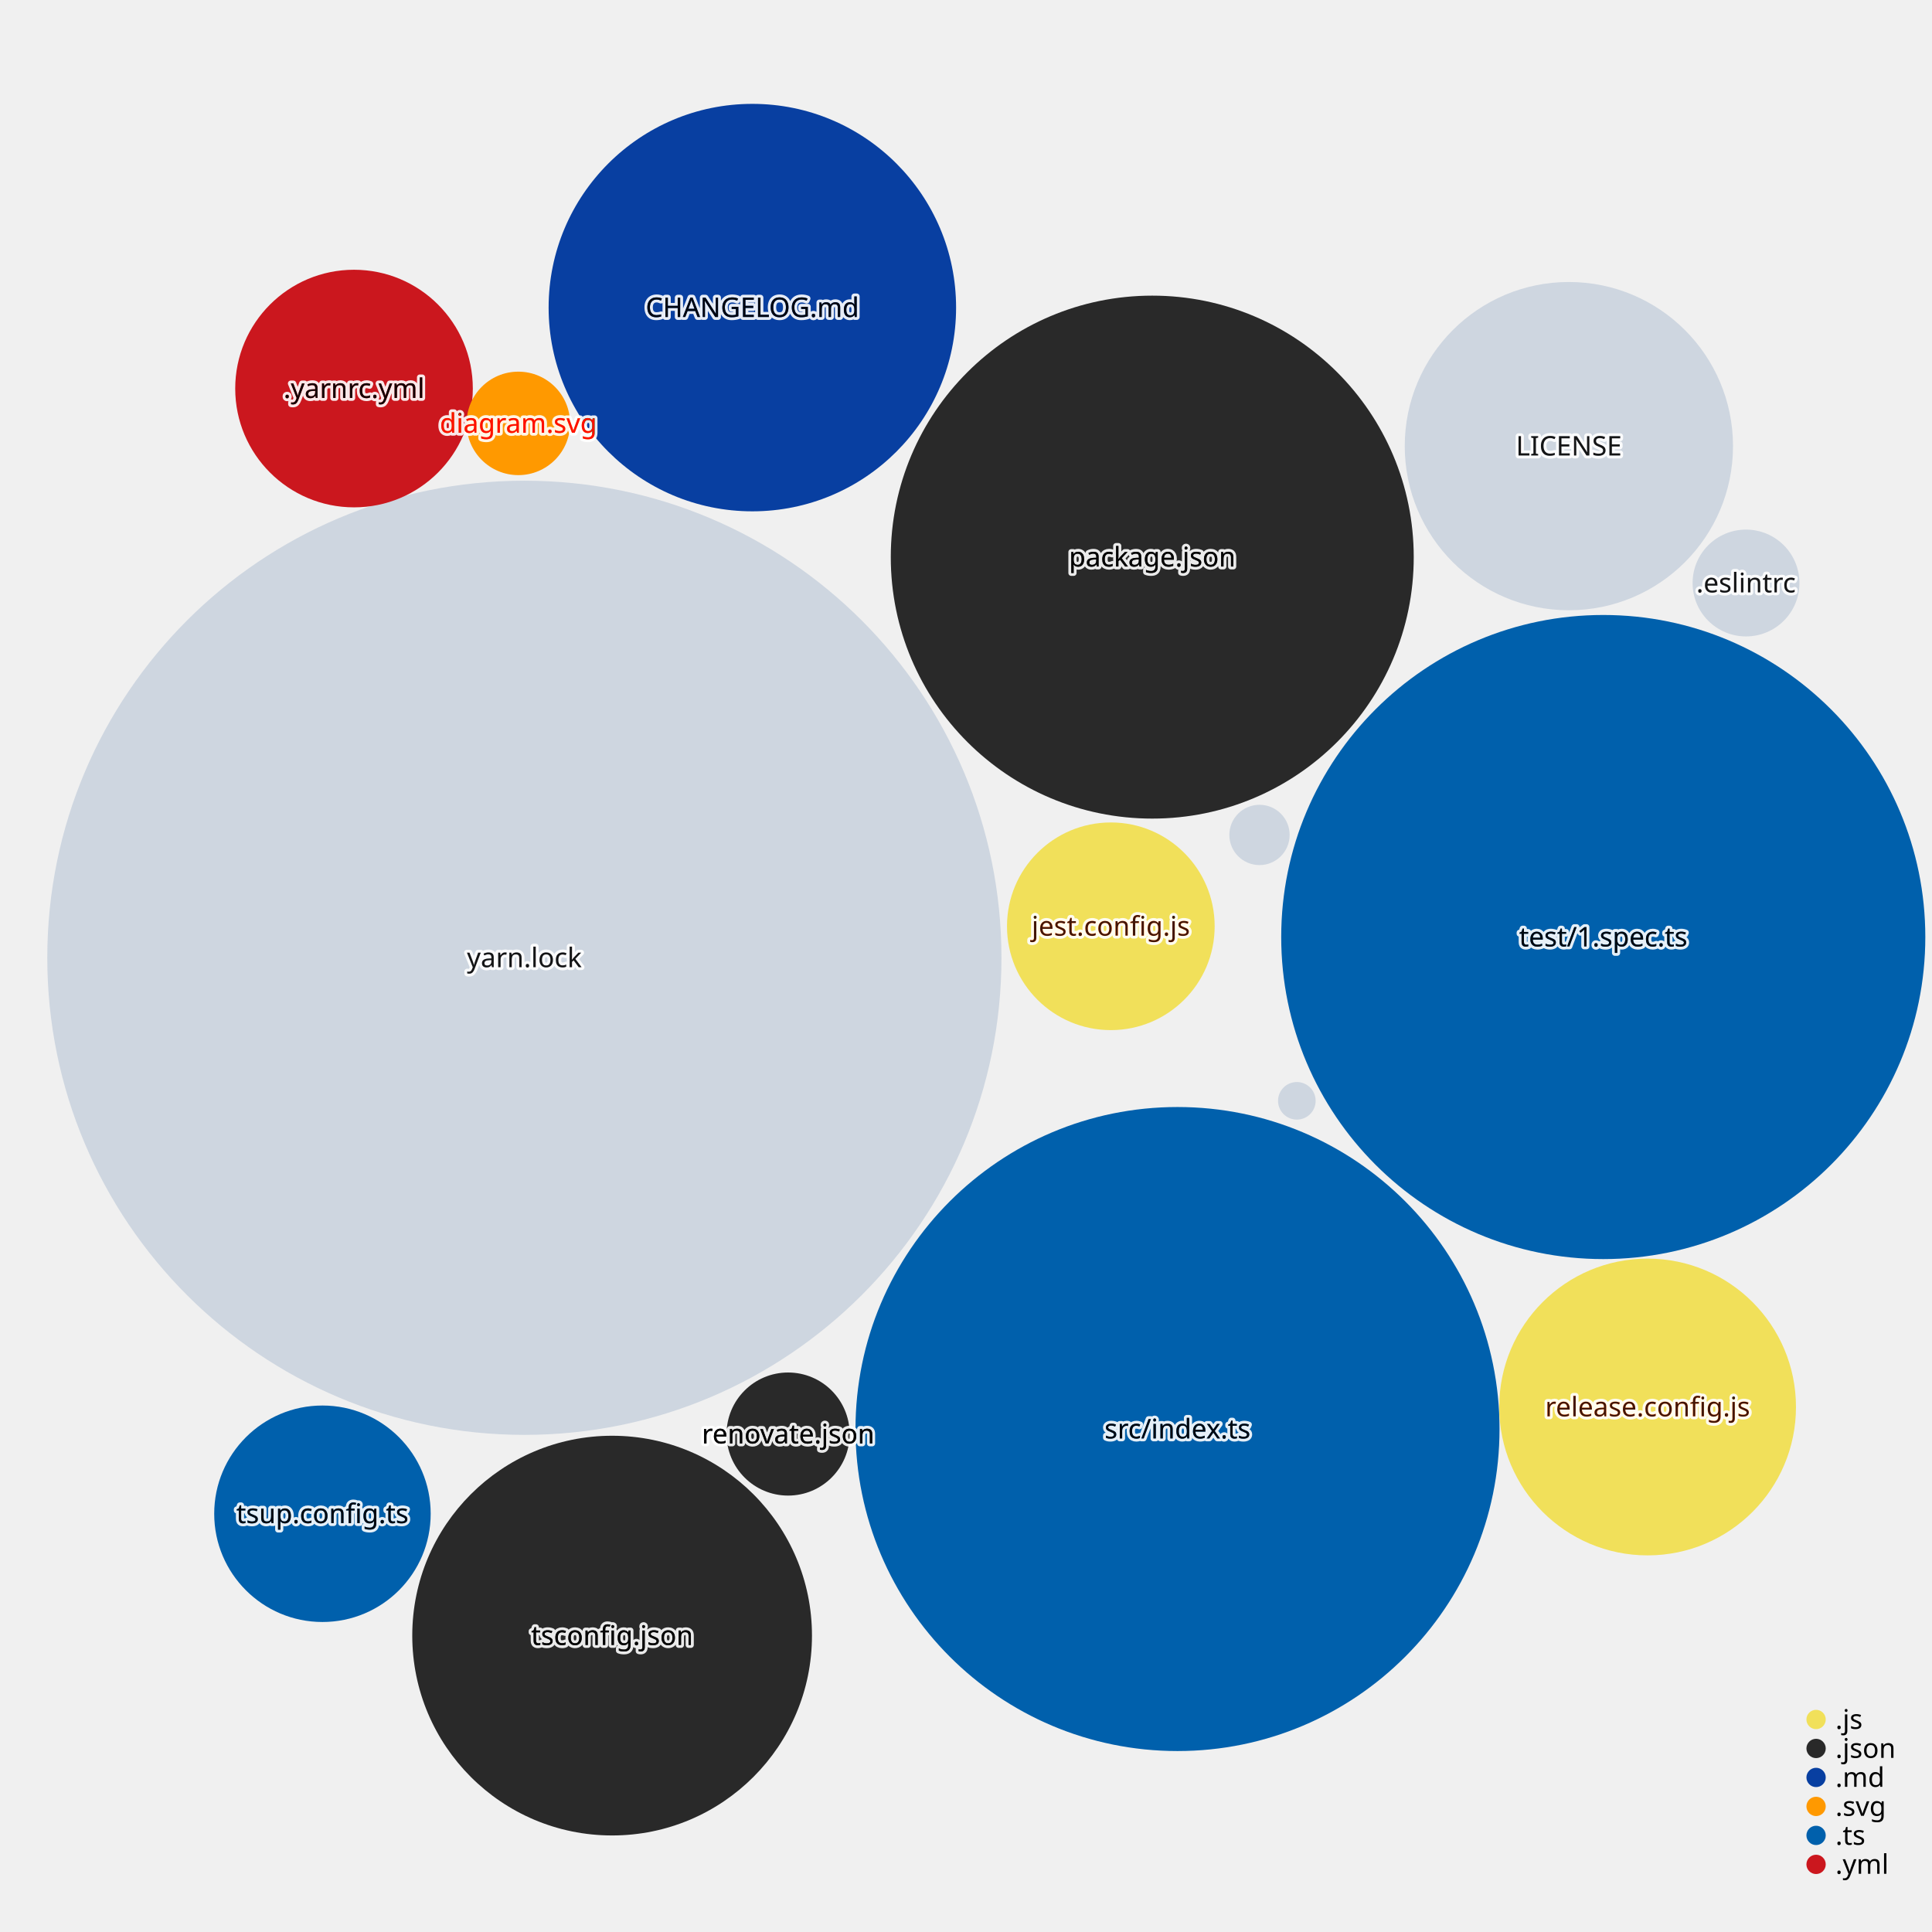
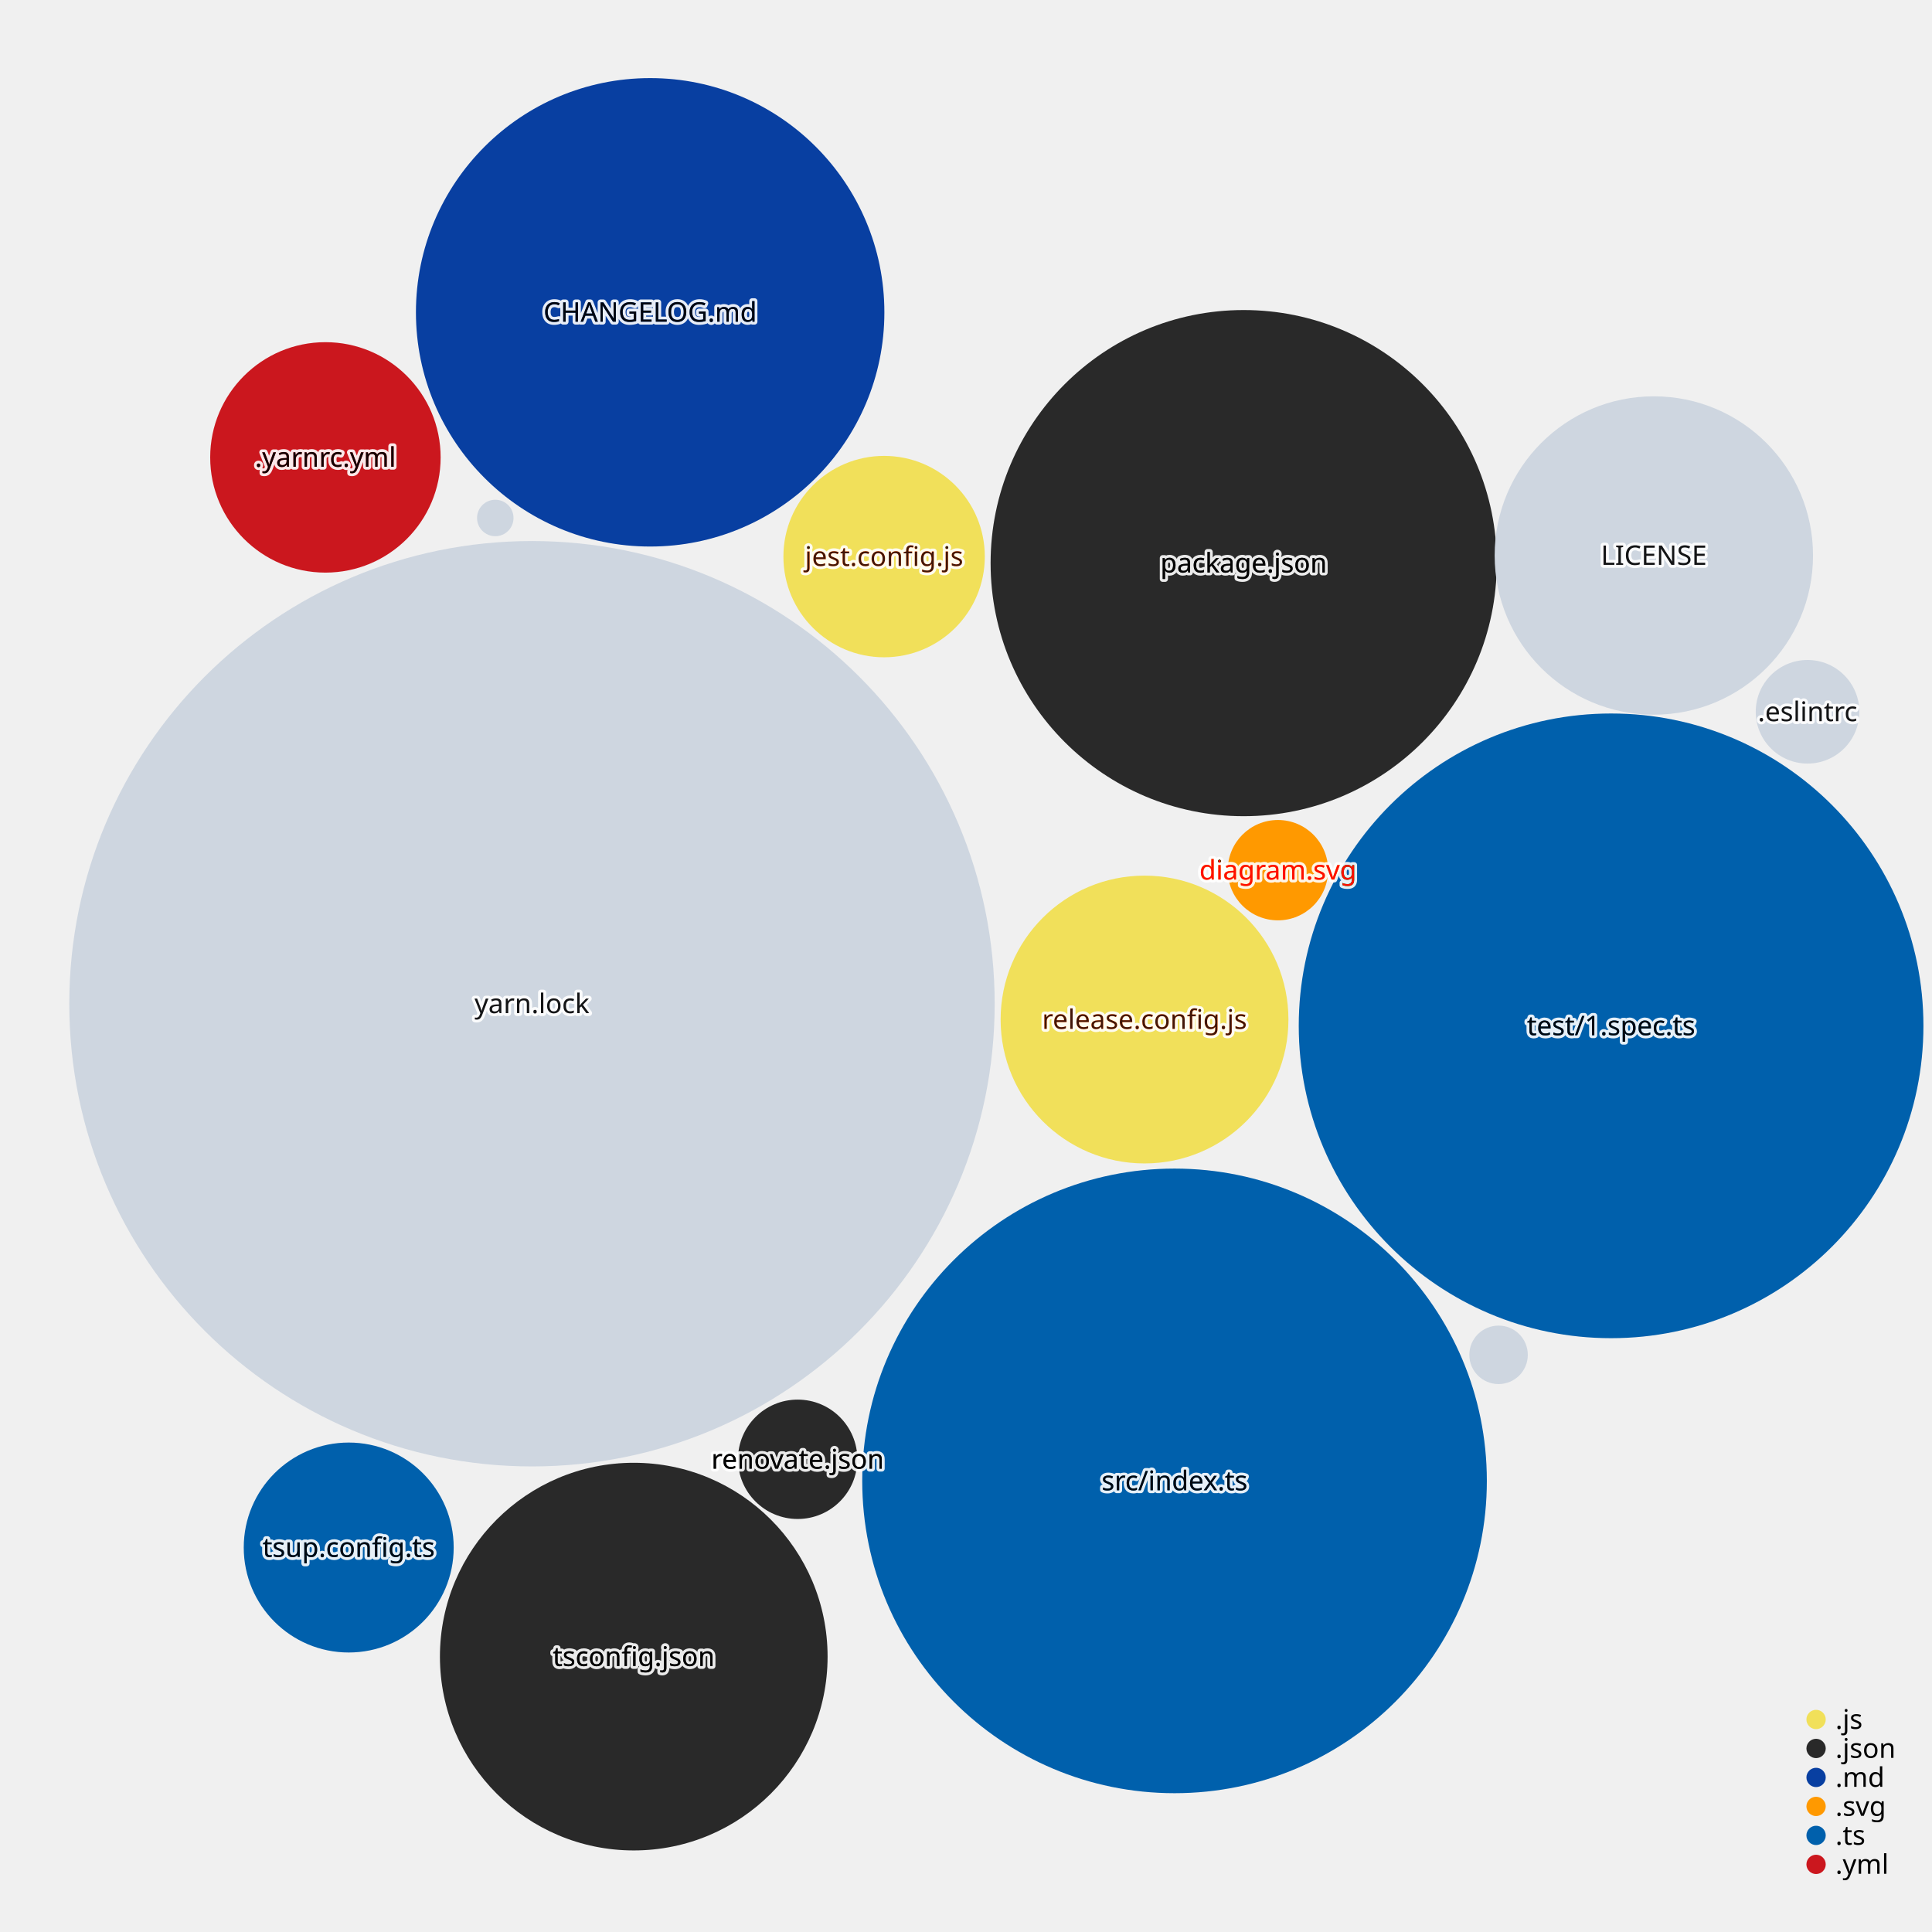
<svg xmlns="http://www.w3.org/2000/svg" width="1000" height="1000" style="background:white;font-family:sans-serif;overflow:visible">
  <defs>
    <filter id="glow" x="-50%" y="-50%" width="200%" height="200%">
      <feGaussianBlur stdDeviation="4" result="coloredBlur" />
      <feMerge>
        <feMergeNode in="coloredBlur" />
        <feMergeNode in="SourceGraphic" />
      </feMerge>
    </filter>
  </defs>
-   <g style="fill:#CED6E0;transition:transform 0s ease-out, fill 0.1s ease-out" transform="translate(271.4136, 495.7508)">
-     <circle style="transition:all 0.5s ease-out" r="246.939" stroke-width="0" stroke="#374151" />
+   <g style="fill:#CED6E0;transition:transform 0s ease-out, fill 0.1s ease-out" transform="translate(275.353, 519.5314)">
+     <circle style="transition:all 0.5s ease-out" r="239.493" stroke-width="0" stroke="#374151" />
  </g>
-   <g style="fill:#0060ac;transition:transform 0s ease-out, fill 0.1s ease-out" transform="translate(829.8467, 485.0058)">
-     <circle style="transition:all 0.5s ease-out" r="166.694" stroke-width="0" stroke="#374151" />
+   <g style="fill:#0060ac;transition:transform 0s ease-out, fill 0.1s ease-out" transform="translate(833.898, 530.9748)">
+     <circle style="transition:all 0.5s ease-out" r="161.668" stroke-width="0" stroke="#374151" />
  </g>
-   <g style="fill:#0060ac;transition:transform 0s ease-out, fill 0.1s ease-out" transform="translate(609.476, 739.6656)">
-     <circle style="transition:all 0.5s ease-out" r="166.674" stroke-width="0" stroke="#374151" />
+   <g style="fill:#0060ac;transition:transform 0s ease-out, fill 0.1s ease-out" transform="translate(607.9401, 766.5073)">
+     <circle style="transition:all 0.5s ease-out" r="161.649" stroke-width="0" stroke="#374151" />
  </g>
-   <g style="fill:#292929;transition:transform 0s ease-out, fill 0.1s ease-out" transform="translate(596.4065, 288.3636)">
-     <circle style="transition:all 0.5s ease-out" r="135.341" stroke-width="0" stroke="#374151" />
+   <g style="fill:#292929;transition:transform 0s ease-out, fill 0.1s ease-out" transform="translate(643.7245, 291.4685)">
+     <circle style="transition:all 0.5s ease-out" r="130.994" stroke-width="0" stroke="#374151" />
  </g>
-   <g style="fill:#083fa1;transition:transform 0s ease-out, fill 0.1s ease-out" transform="translate(389.4183, 159.2128)">
-     <circle style="transition:all 0.5s ease-out" r="105.453" stroke-width="0" stroke="#374151" />
+   <g style="fill:#083fa1;transition:transform 0s ease-out, fill 0.1s ease-out" transform="translate(336.5185, 161.6574)">
+     <circle style="transition:all 0.5s ease-out" r="121.232" stroke-width="0" stroke="#374151" />
  </g>
-   <g style="fill:#292929;transition:transform 0s ease-out, fill 0.1s ease-out" transform="translate(316.833, 846.587)">
-     <circle style="transition:all 0.5s ease-out" r="103.445" stroke-width="0" stroke="#374151" />
+   <g style="fill:#292929;transition:transform 0s ease-out, fill 0.1s ease-out" transform="translate(328.0315, 857.4593)">
+     <circle style="transition:all 0.5s ease-out" r="100.326" stroke-width="0" stroke="#374151" />
  </g>
-   <g style="fill:#CED6E0;transition:transform 0s ease-out, fill 0.1s ease-out" transform="translate(812.0482, 230.9142)">
-     <circle style="transition:all 0.5s ease-out" r="84.955" stroke-width="0" stroke="#374151" />
+   <g style="fill:#CED6E0;transition:transform 0s ease-out, fill 0.1s ease-out" transform="translate(856.0262, 287.5288)">
+     <circle style="transition:all 0.5s ease-out" r="82.393" stroke-width="0" stroke="#374151" />
  </g>
-   <g style="fill:#f1e05a;transition:transform 0s ease-out, fill 0.1s ease-out" transform="translate(852.7947, 728.2618)">
-     <circle style="transition:all 0.5s ease-out" r="76.801" stroke-width="0" stroke="#374151" />
+   <g style="fill:#f1e05a;transition:transform 0s ease-out, fill 0.1s ease-out" transform="translate(592.4059, 527.7086)">
+     <circle style="transition:all 0.5s ease-out" r="74.485" stroke-width="0" stroke="#374151" />
  </g>
-   <g style="fill:#cb171e;transition:transform 0s ease-out, fill 0.1s ease-out" transform="translate(183.2409, 201.1158)">
-     <circle style="transition:all 0.5s ease-out" r="61.491" stroke-width="0" stroke="#374151" />
+   <g style="fill:#cb171e;transition:transform 0s ease-out, fill 0.1s ease-out" transform="translate(168.4335, 236.7465)">
+     <circle style="transition:all 0.5s ease-out" r="59.637" stroke-width="0" stroke="#374151" />
  </g>
-   <g style="fill:#0060ac;transition:transform 0s ease-out, fill 0.1s ease-out" transform="translate(166.8974, 783.518)">
-     <circle style="transition:all 0.5s ease-out" r="56.023" stroke-width="0" stroke="#374151" />
+   <g style="fill:#0060ac;transition:transform 0s ease-out, fill 0.1s ease-out" transform="translate(180.4944, 800.9977)">
+     <circle style="transition:all 0.5s ease-out" r="54.334" stroke-width="0" stroke="#374151" />
  </g>
-   <g style="fill:#f1e05a;transition:transform 0s ease-out, fill 0.1s ease-out" transform="translate(574.9656, 479.4432)">
-     <circle style="transition:all 0.5s ease-out" r="53.743" stroke-width="0" stroke="#374151" />
+   <g style="fill:#f1e05a;transition:transform 0s ease-out, fill 0.1s ease-out" transform="translate(457.6129, 288.0902)">
+     <circle style="transition:all 0.5s ease-out" r="52.122" stroke-width="0" stroke="#374151" />
  </g>
-   <g style="fill:#292929;transition:transform 0s ease-out, fill 0.1s ease-out" transform="translate(407.9226, 742.2595)">
-     <circle style="transition:all 0.5s ease-out" r="31.853" stroke-width="0" stroke="#374151" />
+   <g style="fill:#292929;transition:transform 0s ease-out, fill 0.1s ease-out" transform="translate(412.8756, 755.3284)">
+     <circle style="transition:all 0.5s ease-out" r="30.893" stroke-width="0" stroke="#374151" />
  </g>
-   <g style="fill:#CED6E0;transition:transform 0s ease-out, fill 0.1s ease-out" transform="translate(903.7352, 301.7672)">
-     <circle style="transition:all 0.5s ease-out" r="27.647" stroke-width="0" stroke="#374151" />
+   <g style="fill:#CED6E0;transition:transform 0s ease-out, fill 0.1s ease-out" transform="translate(935.5806, 368.4113)">
+     <circle style="transition:all 0.5s ease-out" r="26.813" stroke-width="0" stroke="#374151" />
  </g>
-   <g style="fill:#ff9900;transition:transform 0s ease-out, fill 0.1s ease-out" transform="translate(268.286, 219.147)">
-     <circle style="transition:all 0.5s ease-out" r="26.777" stroke-width="0" stroke="#374151" />
+   <g style="fill:#ff9900;transition:transform 0s ease-out, fill 0.1s ease-out" transform="translate(661.4504, 450.3971)">
+     <circle style="transition:all 0.5s ease-out" r="25.969" stroke-width="0" stroke="#374151" />
  </g>
-   <g style="fill:#CED6E0;transition:transform 0s ease-out, fill 0.1s ease-out" transform="translate(651.912, 432.1604)">
-     <circle style="transition:all 0.5s ease-out" r="15.605" stroke-width="0" stroke="#374151" />
+   <g style="fill:#CED6E0;transition:transform 0s ease-out, fill 0.1s ease-out" transform="translate(775.6538, 701.2614)">
+     <circle style="transition:all 0.5s ease-out" r="15.134" stroke-width="0" stroke="#374151" />
  </g>
-   <g style="fill:#CED6E0;transition:transform 0s ease-out, fill 0.1s ease-out" transform="translate(671.2453, 569.7834)">
-     <circle style="transition:all 0.5s ease-out" r="9.731" stroke-width="0" stroke="#374151" />
+   <g style="fill:#CED6E0;transition:transform 0s ease-out, fill 0.1s ease-out" transform="translate(256.3582, 268.1024)">
+     <circle style="transition:all 0.5s ease-out" r="9.438" stroke-width="0" stroke="#374151" />
  </g>
-   <g style="fill:#CED6E0;transition:transform 0s ease-out" transform="translate(271.4136, 495.7508)">
+   <g style="fill:#CED6E0;transition:transform 0s ease-out" transform="translate(275.353, 519.5314)">
    <text style="pointer-events:none;opacity:0.9;font-size:14px;font-weight:500;transition:all 0.5s ease-out" fill="#4B5563" text-anchor="middle" dominant-baseline="middle" stroke="white" stroke-width="3" stroke-linejoin="round">yarn.lock</text>
    <text style="pointer-events:none;opacity:1;font-size:14px;font-weight:500;transition:all 0.5s ease-out" text-anchor="middle" dominant-baseline="middle">yarn.lock</text>
    <text style="pointer-events:none;opacity:0.9;font-size:14px;font-weight:500;mix-blend-mode:color-burn;transition:all 0.5s ease-out" fill="#110101" text-anchor="middle" dominant-baseline="middle">yarn.lock</text>
  </g>
-   <g style="fill:#0060ac;transition:transform 0s ease-out" transform="translate(829.8467, 485.0058)">
+   <g style="fill:#0060ac;transition:transform 0s ease-out" transform="translate(833.898, 530.9748)">
    <text style="pointer-events:none;opacity:0.9;font-size:14px;font-weight:500;transition:all 0.5s ease-out" fill="#4B5563" text-anchor="middle" dominant-baseline="middle" stroke="white" stroke-width="3" stroke-linejoin="round">test/1.spec.ts</text>
    <text style="pointer-events:none;opacity:1;font-size:14px;font-weight:500;transition:all 0.5s ease-out" text-anchor="middle" dominant-baseline="middle">test/1.spec.ts</text>
    <text style="pointer-events:none;opacity:0.9;font-size:14px;font-weight:500;mix-blend-mode:color-burn;transition:all 0.5s ease-out" fill="#110101" text-anchor="middle" dominant-baseline="middle">test/1.spec.ts</text>
  </g>
-   <g style="fill:#0060ac;transition:transform 0s ease-out" transform="translate(609.476, 739.6656)">
+   <g style="fill:#0060ac;transition:transform 0s ease-out" transform="translate(607.9401, 766.5073)">
    <text style="pointer-events:none;opacity:0.9;font-size:14px;font-weight:500;transition:all 0.5s ease-out" fill="#4B5563" text-anchor="middle" dominant-baseline="middle" stroke="white" stroke-width="3" stroke-linejoin="round">src/index.ts</text>
    <text style="pointer-events:none;opacity:1;font-size:14px;font-weight:500;transition:all 0.5s ease-out" text-anchor="middle" dominant-baseline="middle">src/index.ts</text>
    <text style="pointer-events:none;opacity:0.9;font-size:14px;font-weight:500;mix-blend-mode:color-burn;transition:all 0.5s ease-out" fill="#110101" text-anchor="middle" dominant-baseline="middle">src/index.ts</text>
  </g>
-   <g style="fill:#292929;transition:transform 0s ease-out" transform="translate(596.4065, 288.3636)">
+   <g style="fill:#292929;transition:transform 0s ease-out" transform="translate(643.7245, 291.4685)">
    <text style="pointer-events:none;opacity:0.9;font-size:14px;font-weight:500;transition:all 0.5s ease-out" fill="#4B5563" text-anchor="middle" dominant-baseline="middle" stroke="white" stroke-width="3" stroke-linejoin="round">package.json</text>
    <text style="pointer-events:none;opacity:1;font-size:14px;font-weight:500;transition:all 0.5s ease-out" text-anchor="middle" dominant-baseline="middle">package.json</text>
    <text style="pointer-events:none;opacity:0.9;font-size:14px;font-weight:500;mix-blend-mode:color-burn;transition:all 0.5s ease-out" fill="#110101" text-anchor="middle" dominant-baseline="middle">package.json</text>
  </g>
-   <g style="fill:#083fa1;transition:transform 0s ease-out" transform="translate(389.4183, 159.2128)">
+   <g style="fill:#083fa1;transition:transform 0s ease-out" transform="translate(336.5185, 161.6574)">
    <text style="pointer-events:none;opacity:0.9;font-size:14px;font-weight:500;transition:all 0.5s ease-out" fill="#4B5563" text-anchor="middle" dominant-baseline="middle" stroke="white" stroke-width="3" stroke-linejoin="round">CHANGELOG.md</text>
    <text style="pointer-events:none;opacity:1;font-size:14px;font-weight:500;transition:all 0.5s ease-out" text-anchor="middle" dominant-baseline="middle">CHANGELOG.md</text>
    <text style="pointer-events:none;opacity:0.9;font-size:14px;font-weight:500;mix-blend-mode:color-burn;transition:all 0.5s ease-out" fill="#110101" text-anchor="middle" dominant-baseline="middle">CHANGELOG.md</text>
  </g>
-   <g style="fill:#292929;transition:transform 0s ease-out" transform="translate(316.833, 846.587)">
+   <g style="fill:#292929;transition:transform 0s ease-out" transform="translate(328.0315, 857.4593)">
    <text style="pointer-events:none;opacity:0.9;font-size:14px;font-weight:500;transition:all 0.5s ease-out" fill="#4B5563" text-anchor="middle" dominant-baseline="middle" stroke="white" stroke-width="3" stroke-linejoin="round">tsconfig.json</text>
    <text style="pointer-events:none;opacity:1;font-size:14px;font-weight:500;transition:all 0.5s ease-out" text-anchor="middle" dominant-baseline="middle">tsconfig.json</text>
    <text style="pointer-events:none;opacity:0.9;font-size:14px;font-weight:500;mix-blend-mode:color-burn;transition:all 0.5s ease-out" fill="#110101" text-anchor="middle" dominant-baseline="middle">tsconfig.json</text>
  </g>
-   <g style="fill:#CED6E0;transition:transform 0s ease-out" transform="translate(812.0482, 230.9142)">
+   <g style="fill:#CED6E0;transition:transform 0s ease-out" transform="translate(856.0262, 287.5288)">
    <text style="pointer-events:none;opacity:0.9;font-size:14px;font-weight:500;transition:all 0.5s ease-out" fill="#4B5563" text-anchor="middle" dominant-baseline="middle" stroke="white" stroke-width="3" stroke-linejoin="round">LICENSE</text>
    <text style="pointer-events:none;opacity:1;font-size:14px;font-weight:500;transition:all 0.5s ease-out" text-anchor="middle" dominant-baseline="middle">LICENSE</text>
    <text style="pointer-events:none;opacity:0.9;font-size:14px;font-weight:500;mix-blend-mode:color-burn;transition:all 0.5s ease-out" fill="#110101" text-anchor="middle" dominant-baseline="middle">LICENSE</text>
  </g>
-   <g style="fill:#f1e05a;transition:transform 0s ease-out" transform="translate(852.7947, 728.2618)">
+   <g style="fill:#f1e05a;transition:transform 0s ease-out" transform="translate(592.4059, 527.7086)">
    <text style="pointer-events:none;opacity:0.9;font-size:14px;font-weight:500;transition:all 0.5s ease-out" fill="#4B5563" text-anchor="middle" dominant-baseline="middle" stroke="white" stroke-width="3" stroke-linejoin="round">release.config.js</text>
    <text style="pointer-events:none;opacity:1;font-size:14px;font-weight:500;transition:all 0.5s ease-out" text-anchor="middle" dominant-baseline="middle">release.config.js</text>
    <text style="pointer-events:none;opacity:0.9;font-size:14px;font-weight:500;mix-blend-mode:color-burn;transition:all 0.5s ease-out" fill="#110101" text-anchor="middle" dominant-baseline="middle">release.config.js</text>
  </g>
-   <g style="fill:#cb171e;transition:transform 0s ease-out" transform="translate(183.2409, 201.1158)">
+   <g style="fill:#cb171e;transition:transform 0s ease-out" transform="translate(168.4335, 236.7465)">
    <text style="pointer-events:none;opacity:0.9;font-size:14px;font-weight:500;transition:all 0.5s ease-out" fill="#4B5563" text-anchor="middle" dominant-baseline="middle" stroke="white" stroke-width="3" stroke-linejoin="round">.yarnrc.yml</text>
    <text style="pointer-events:none;opacity:1;font-size:14px;font-weight:500;transition:all 0.5s ease-out" text-anchor="middle" dominant-baseline="middle">.yarnrc.yml</text>
    <text style="pointer-events:none;opacity:0.9;font-size:14px;font-weight:500;mix-blend-mode:color-burn;transition:all 0.5s ease-out" fill="#110101" text-anchor="middle" dominant-baseline="middle">.yarnrc.yml</text>
  </g>
-   <g style="fill:#0060ac;transition:transform 0s ease-out" transform="translate(166.8974, 783.518)">
+   <g style="fill:#0060ac;transition:transform 0s ease-out" transform="translate(180.4944, 800.9977)">
    <text style="pointer-events:none;opacity:0.9;font-size:14px;font-weight:500;transition:all 0.5s ease-out" fill="#4B5563" text-anchor="middle" dominant-baseline="middle" stroke="white" stroke-width="3" stroke-linejoin="round">tsup.config.ts</text>
    <text style="pointer-events:none;opacity:1;font-size:14px;font-weight:500;transition:all 0.5s ease-out" text-anchor="middle" dominant-baseline="middle">tsup.config.ts</text>
    <text style="pointer-events:none;opacity:0.9;font-size:14px;font-weight:500;mix-blend-mode:color-burn;transition:all 0.5s ease-out" fill="#110101" text-anchor="middle" dominant-baseline="middle">tsup.config.ts</text>
  </g>
-   <g style="fill:#f1e05a;transition:transform 0s ease-out" transform="translate(574.9656, 479.4432)">
+   <g style="fill:#f1e05a;transition:transform 0s ease-out" transform="translate(457.6129, 288.0902)">
    <text style="pointer-events:none;opacity:0.9;font-size:14px;font-weight:500;transition:all 0.5s ease-out" fill="#4B5563" text-anchor="middle" dominant-baseline="middle" stroke="white" stroke-width="3" stroke-linejoin="round">jest.config.js</text>
    <text style="pointer-events:none;opacity:1;font-size:14px;font-weight:500;transition:all 0.5s ease-out" text-anchor="middle" dominant-baseline="middle">jest.config.js</text>
    <text style="pointer-events:none;opacity:0.9;font-size:14px;font-weight:500;mix-blend-mode:color-burn;transition:all 0.5s ease-out" fill="#110101" text-anchor="middle" dominant-baseline="middle">jest.config.js</text>
  </g>
-   <g style="fill:#292929;transition:transform 0s ease-out" transform="translate(407.9226, 742.2595)">
+   <g style="fill:#292929;transition:transform 0s ease-out" transform="translate(412.8756, 755.3284)">
    <text style="pointer-events:none;opacity:0.9;font-size:14px;font-weight:500;transition:all 0.5s ease-out" fill="#4B5563" text-anchor="middle" dominant-baseline="middle" stroke="white" stroke-width="3" stroke-linejoin="round">renovate.json</text>
    <text style="pointer-events:none;opacity:1;font-size:14px;font-weight:500;transition:all 0.5s ease-out" text-anchor="middle" dominant-baseline="middle">renovate.json</text>
    <text style="pointer-events:none;opacity:0.9;font-size:14px;font-weight:500;mix-blend-mode:color-burn;transition:all 0.5s ease-out" fill="#110101" text-anchor="middle" dominant-baseline="middle">renovate.json</text>
  </g>
-   <g style="fill:#CED6E0;transition:transform 0s ease-out" transform="translate(903.7352, 301.7672)">
+   <g style="fill:#CED6E0;transition:transform 0s ease-out" transform="translate(935.5806, 368.4113)">
    <text style="pointer-events:none;opacity:0.9;font-size:14px;font-weight:500;transition:all 0.5s ease-out" fill="#4B5563" text-anchor="middle" dominant-baseline="middle" stroke="white" stroke-width="3" stroke-linejoin="round">.eslintrc</text>
    <text style="pointer-events:none;opacity:1;font-size:14px;font-weight:500;transition:all 0.5s ease-out" text-anchor="middle" dominant-baseline="middle">.eslintrc</text>
    <text style="pointer-events:none;opacity:0.9;font-size:14px;font-weight:500;mix-blend-mode:color-burn;transition:all 0.5s ease-out" fill="#110101" text-anchor="middle" dominant-baseline="middle">.eslintrc</text>
  </g>
-   <g style="fill:#ff9900;transition:transform 0s ease-out" transform="translate(268.286, 219.147)">
+   <g style="fill:#ff9900;transition:transform 0s ease-out" transform="translate(661.4504, 450.3971)">
    <text style="pointer-events:none;opacity:0.9;font-size:14px;font-weight:500;transition:all 0.5s ease-out" fill="#4B5563" text-anchor="middle" dominant-baseline="middle" stroke="white" stroke-width="3" stroke-linejoin="round">diagram.svg</text>
    <text style="pointer-events:none;opacity:1;font-size:14px;font-weight:500;transition:all 0.5s ease-out" text-anchor="middle" dominant-baseline="middle">diagram.svg</text>
    <text style="pointer-events:none;opacity:0.9;font-size:14px;font-weight:500;mix-blend-mode:color-burn;transition:all 0.5s ease-out" fill="#110101" text-anchor="middle" dominant-baseline="middle">diagram.svg</text>
  </g>
  <g transform="translate(940, 890)">
    <g transform="translate(0, 0)">
      <circle r="5" fill="#f1e05a" />
      <text x="10" style="font-size:14px;font-weight:300" dominant-baseline="middle">.js</text>
    </g>
    <g transform="translate(0, 15)">
      <circle r="5" fill="#292929" />
      <text x="10" style="font-size:14px;font-weight:300" dominant-baseline="middle">.json</text>
    </g>
    <g transform="translate(0, 30)">
      <circle r="5" fill="#083fa1" />
      <text x="10" style="font-size:14px;font-weight:300" dominant-baseline="middle">.md</text>
    </g>
    <g transform="translate(0, 45)">
      <circle r="5" fill="#ff9900" />
      <text x="10" style="font-size:14px;font-weight:300" dominant-baseline="middle">.svg</text>
    </g>
    <g transform="translate(0, 60)">
      <circle r="5" fill="#0060ac" />
      <text x="10" style="font-size:14px;font-weight:300" dominant-baseline="middle">.ts</text>
    </g>
    <g transform="translate(0, 75)">
      <circle r="5" fill="#cb171e" />
      <text x="10" style="font-size:14px;font-weight:300" dominant-baseline="middle">.yml</text>
    </g>
    <g fill="#9CA3AF" style="font-weight:300;font-style:italic;font-size:12px">each dot sized by file size</g>
  </g>
</svg>
